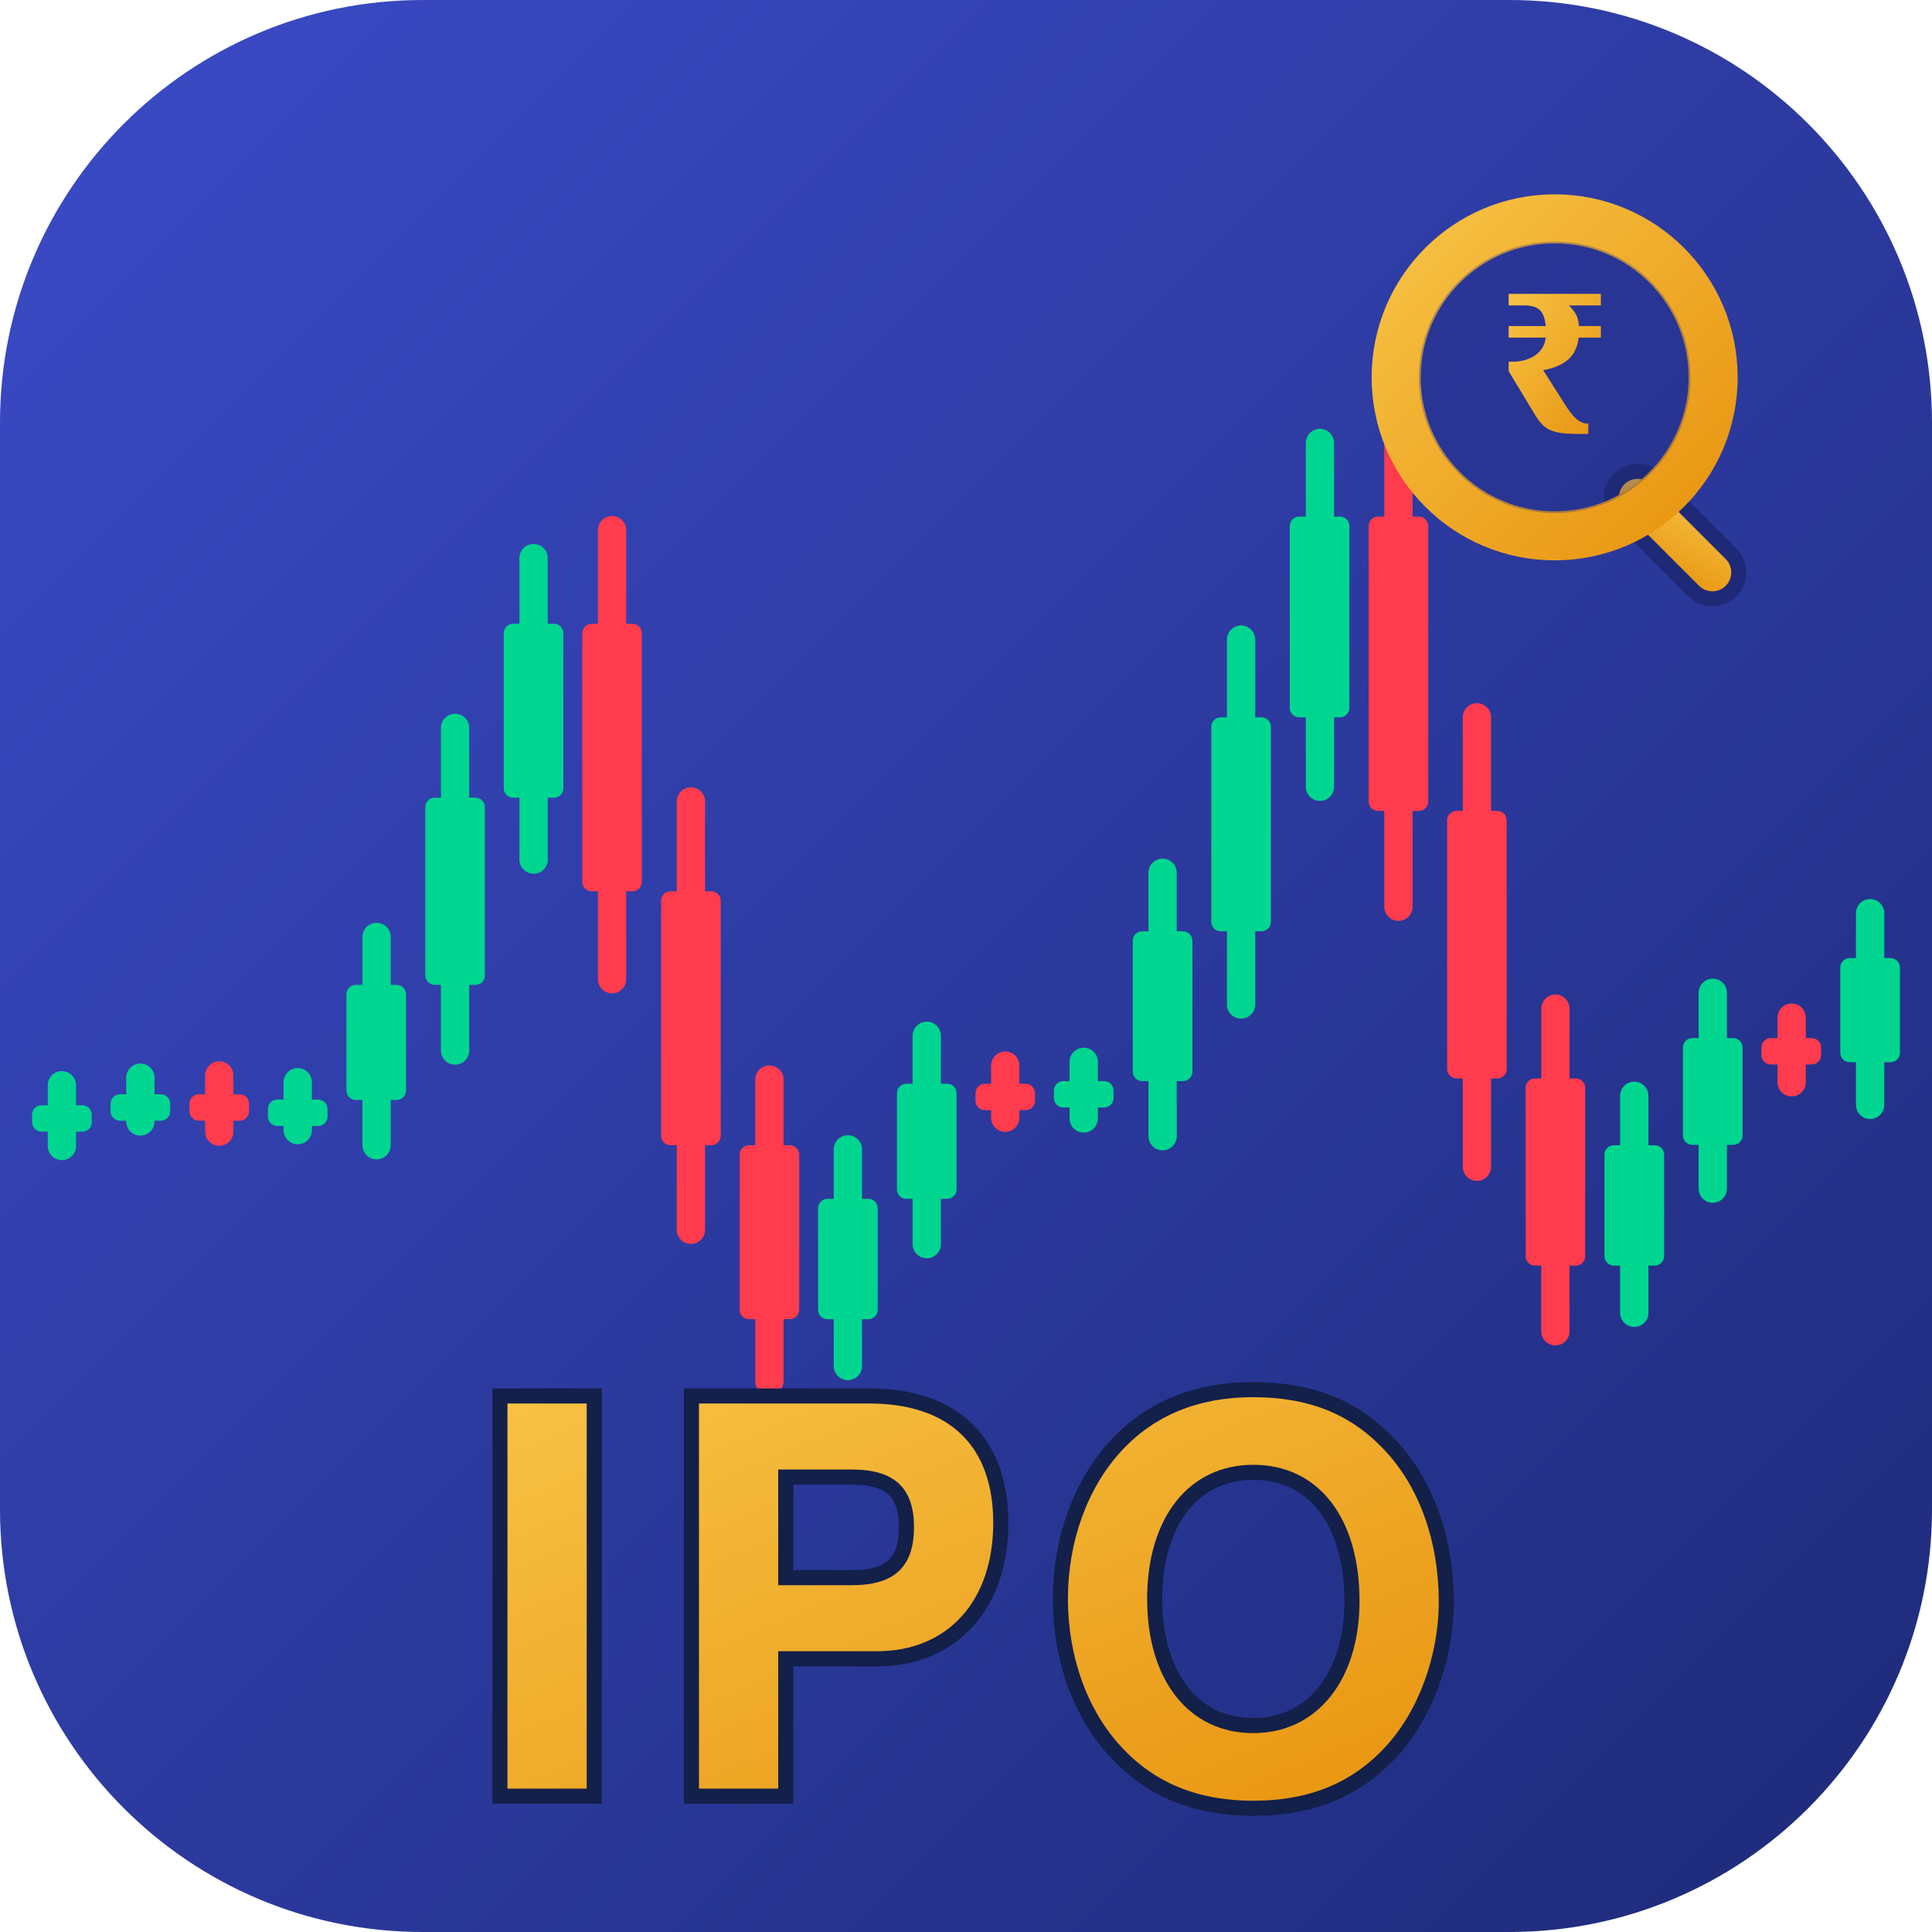
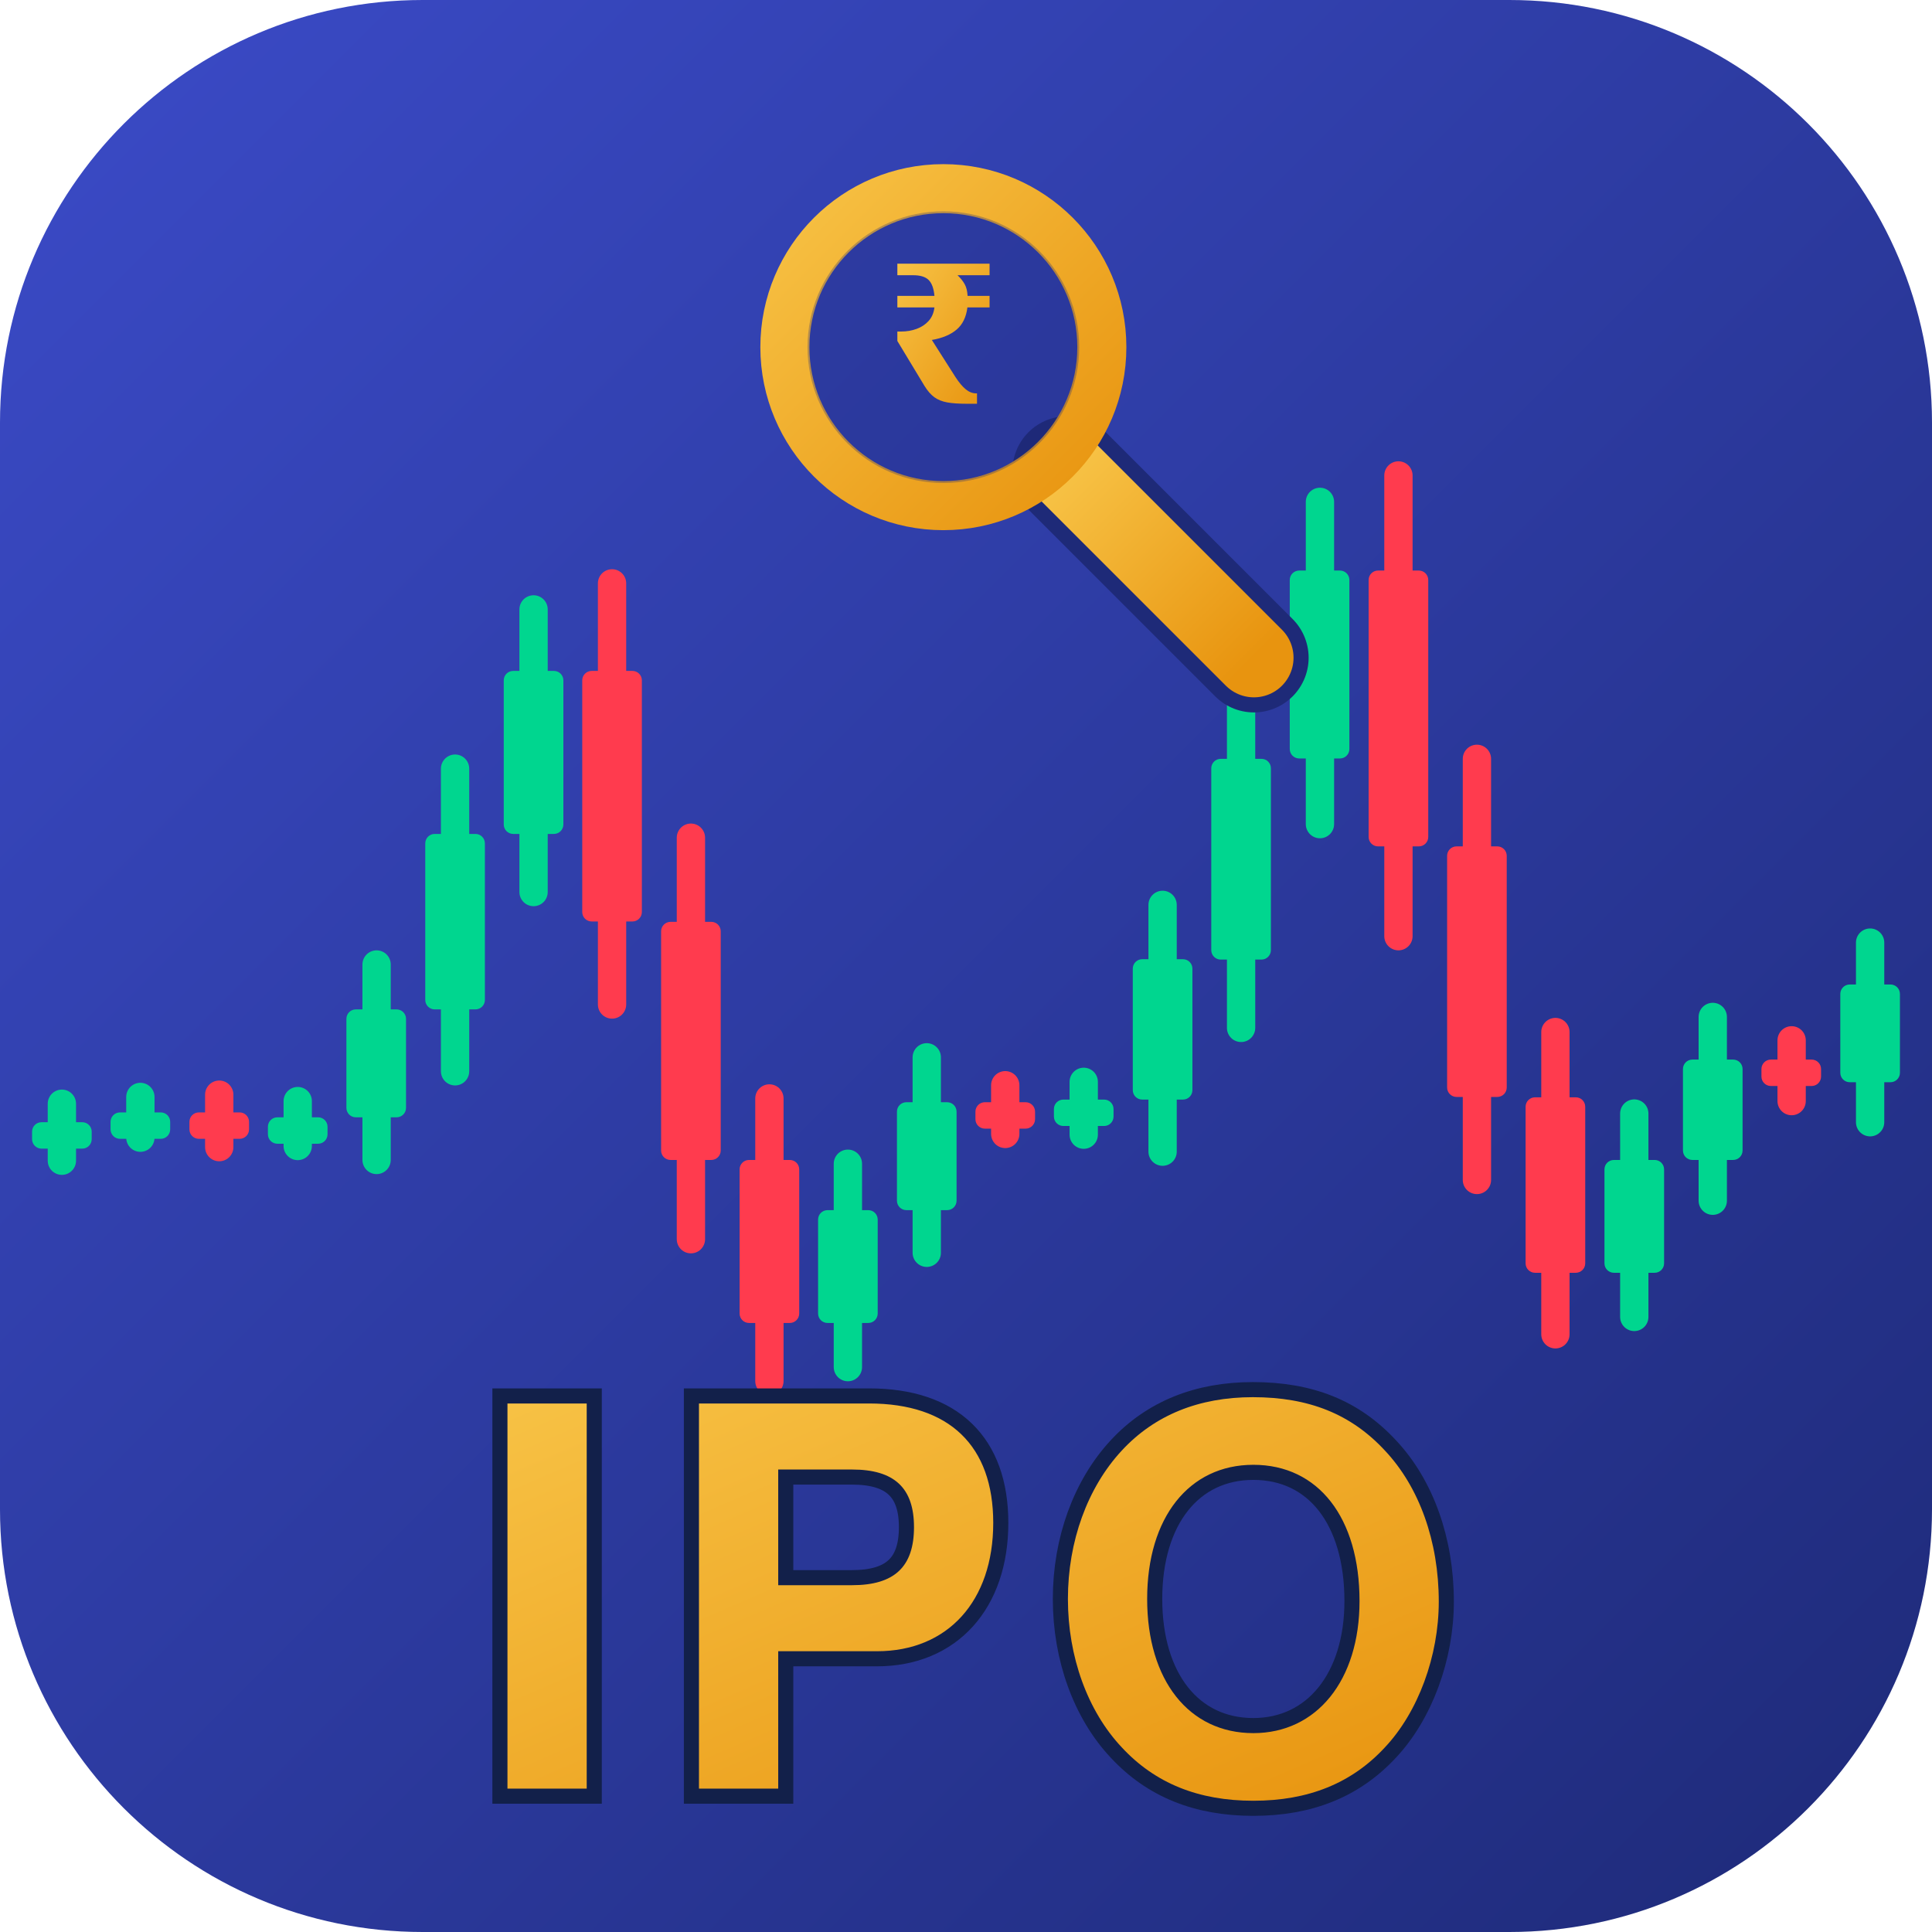
<svg xmlns="http://www.w3.org/2000/svg" viewBox="0 0 512 512" width="512" height="512">
  <defs>
    <linearGradient id="bg" x1="0" y1="0" x2="1" y2="1">
      <stop offset="0" stop-color="#3B4BC8" />
      <stop offset="1" stop-color="#1E2A78" />
    </linearGradient>
    <linearGradient id="gd" x1="0" y1="0" x2="1" y2="1">
      <stop offset="0" stop-color="#F7C245" />
      <stop offset="1" stop-color="#E8940F" />
    </linearGradient>
    <clipPath id="rr">
      <rect width="512" height="512" rx="112" />
    </clipPath>
  </defs>
  <rect width="512" height="512" rx="112" fill="url(#bg)" />
  <g clip-path="url(#rr)">
-     <line x1="16.4" y1="287.6" x2="16.4" y2="303.7" stroke="#00D68F" stroke-width="7.5" stroke-linecap="round" />
-     <rect x="8.5" y="292.9" width="15.8" height="7.0" rx="2.5" fill="#00D68F" />
-     <line x1="37.2" y1="285.6" x2="37.2" y2="297.2" stroke="#00D68F" stroke-width="7.5" stroke-linecap="round" />
-     <rect x="29.3" y="290.0" width="15.8" height="7.0" rx="2.5" fill="#00D68F" />
-     <line x1="58.1" y1="285.0" x2="58.1" y2="299.9" stroke="#FF3B4E" stroke-width="7.5" stroke-linecap="round" />
-     <rect x="50.2" y="290.0" width="15.8" height="7.0" rx="2.5" fill="#FF3B4E" />
-     <line x1="78.9" y1="286.8" x2="78.9" y2="299.5" stroke="#00D68F" stroke-width="7.5" stroke-linecap="round" />
-     <rect x="71.0" y="291.4" width="15.8" height="7.0" rx="2.5" fill="#00D68F" />
-     <line x1="99.8" y1="248.3" x2="99.8" y2="303.5" stroke="#00D68F" stroke-width="7.5" stroke-linecap="round" />
-     <rect x="91.8" y="261.0" width="15.8" height="30.5" rx="2.5" fill="#00D68F" />
-     <line x1="120.6" y1="192.9" x2="120.6" y2="278.4" stroke="#00D68F" stroke-width="7.5" stroke-linecap="round" />
-     <rect x="112.7" y="211.4" width="15.8" height="49.6" rx="2.5" fill="#00D68F" />
-     <line x1="141.4" y1="147.9" x2="141.4" y2="227.8" stroke="#00D68F" stroke-width="7.5" stroke-linecap="round" />
-     <rect x="133.5" y="165.3" width="15.8" height="46.1" rx="2.5" fill="#00D68F" />
-     <line x1="162.2" y1="140.5" x2="162.2" y2="259.5" stroke="#FF3B4E" stroke-width="7.5" stroke-linecap="round" />
-     <rect x="154.3" y="165.3" width="15.8" height="70.9" rx="2.5" fill="#FF3B4E" />
-     <line x1="183.1" y1="212.4" x2="183.1" y2="325.9" stroke="#FF3B4E" stroke-width="7.5" stroke-linecap="round" />
-     <rect x="175.2" y="236.2" width="15.8" height="67.3" rx="2.5" fill="#FF3B4E" />
-     <line x1="203.9" y1="286.1" x2="203.9" y2="366.0" stroke="#FF3B4E" stroke-width="7.5" stroke-linecap="round" />
-     <rect x="196.0" y="303.5" width="15.8" height="46.1" rx="2.5" fill="#FF3B4E" />
-     <line x1="224.7" y1="304.6" x2="224.7" y2="362.0" stroke="#00D68F" stroke-width="7.5" stroke-linecap="round" />
-     <rect x="216.8" y="317.7" width="15.8" height="31.9" rx="2.5" fill="#00D68F" />
-     <line x1="245.6" y1="274.5" x2="245.6" y2="329.7" stroke="#00D68F" stroke-width="7.5" stroke-linecap="round" />
-     <rect x="237.7" y="287.2" width="15.8" height="30.5" rx="2.5" fill="#00D68F" />
-     <line x1="266.4" y1="282.4" x2="266.4" y2="296.2" stroke="#FF3B4E" stroke-width="7.5" stroke-linecap="round" />
-     <rect x="258.5" y="287.2" width="15.8" height="7.0" rx="2.5" fill="#FF3B4E" />
-     <line x1="287.2" y1="281.4" x2="287.2" y2="296.4" stroke="#00D68F" stroke-width="7.5" stroke-linecap="round" />
-     <rect x="279.3" y="286.5" width="15.8" height="7.0" rx="2.5" fill="#00D68F" />
-     <line x1="308.1" y1="231.3" x2="308.1" y2="301.1" stroke="#00D68F" stroke-width="7.5" stroke-linecap="round" />
-     <rect x="300.2" y="246.8" width="15.8" height="39.7" rx="2.5" fill="#00D68F" />
-     <line x1="328.9" y1="169.5" x2="328.9" y2="266.2" stroke="#00D68F" stroke-width="7.5" stroke-linecap="round" />
-     <rect x="321.0" y="190.1" width="15.8" height="56.7" rx="2.5" fill="#00D68F" />
-     <line x1="349.8" y1="117.4" x2="349.8" y2="208.5" stroke="#00D68F" stroke-width="7.5" stroke-linecap="round" />
-     <rect x="341.8" y="136.9" width="15.8" height="53.2" rx="2.5" fill="#00D68F" />
-     <line x1="370.6" y1="110.0" x2="370.6" y2="240.3" stroke="#FF3B4E" stroke-width="7.5" stroke-linecap="round" />
-     <rect x="362.7" y="136.9" width="15.8" height="78.0" rx="2.5" fill="#FF3B4E" />
-     <line x1="391.4" y1="190.1" x2="391.4" y2="309.2" stroke="#FF3B4E" stroke-width="7.5" stroke-linecap="round" />
-     <rect x="383.5" y="214.9" width="15.8" height="70.9" rx="2.5" fill="#FF3B4E" />
-     <line x1="412.2" y1="267.3" x2="412.2" y2="352.8" stroke="#FF3B4E" stroke-width="7.5" stroke-linecap="round" />
-     <rect x="404.3" y="285.8" width="15.8" height="49.6" rx="2.5" fill="#FF3B4E" />
-     <line x1="433.1" y1="290.4" x2="433.1" y2="347.9" stroke="#00D68F" stroke-width="7.5" stroke-linecap="round" />
-     <rect x="425.2" y="303.5" width="15.8" height="31.9" rx="2.5" fill="#00D68F" />
-     <line x1="453.9" y1="263.1" x2="453.9" y2="315.0" stroke="#00D68F" stroke-width="7.5" stroke-linecap="round" />
-     <rect x="446.0" y="275.1" width="15.8" height="28.3" rx="2.5" fill="#00D68F" />
-     <line x1="474.8" y1="269.7" x2="474.8" y2="286.8" stroke="#FF3B4E" stroke-width="7.5" stroke-linecap="round" />
-     <rect x="466.8" y="275.1" width="15.8" height="7.0" rx="2.5" fill="#FF3B4E" />
-     <line x1="495.6" y1="242.0" x2="495.6" y2="292.8" stroke="#00D68F" stroke-width="7.5" stroke-linecap="round" />
-     <rect x="487.7" y="253.9" width="15.8" height="27.6" rx="2.5" fill="#00D68F" />
-     <rect x="434" y="122" width="42" height="14" rx="7" transform="rotate(45 434 122)" fill="url(#gd)" stroke="#1E2A78" stroke-width="4" />
-     <circle cx="412" cy="100" r="42" fill="none" stroke="url(#gd)" stroke-width="13" />
-     <circle cx="412" cy="100" r="36" fill="#1E2A78" fill-opacity="0.30" />
-     <text x="412" y="115" font-family="Georgia,'Times New Roman',serif" font-size="52" font-weight="700" fill="url(#gd)" text-anchor="middle">₹</text>
+     <line x1="16.4" y1="292.5" x2="16.4" y2="307.6" stroke="#00D68F" stroke-width="7.5" stroke-linecap="round" />
+     <rect x="8.5" y="297.4" width="15.8" height="7.0" rx="2.5" fill="#00D68F" />
+     <line x1="37.2" y1="290.7" x2="37.2" y2="301.5" stroke="#00D68F" stroke-width="7.5" stroke-linecap="round" />
+     <rect x="29.3" y="294.8" width="15.8" height="7.0" rx="2.5" fill="#00D68F" />
+     <line x1="58.1" y1="290.1" x2="58.1" y2="304.0" stroke="#FF3B4E" stroke-width="7.5" stroke-linecap="round" />
+     <rect x="50.2" y="294.8" width="15.8" height="7.0" rx="2.5" fill="#FF3B4E" />
+     <line x1="78.9" y1="291.8" x2="78.9" y2="303.7" stroke="#00D68F" stroke-width="7.5" stroke-linecap="round" />
+     <rect x="71.0" y="296.1" width="15.8" height="7.0" rx="2.5" fill="#00D68F" />
+     <line x1="99.8" y1="255.6" x2="99.8" y2="307.4" stroke="#00D68F" stroke-width="7.5" stroke-linecap="round" />
+     <rect x="91.8" y="267.5" width="15.8" height="28.6" rx="2.5" fill="#00D68F" />
+     <line x1="120.6" y1="203.7" x2="120.6" y2="283.9" stroke="#00D68F" stroke-width="7.5" stroke-linecap="round" />
+     <rect x="112.7" y="221.0" width="15.8" height="46.5" rx="2.5" fill="#00D68F" />
+     <line x1="141.4" y1="161.5" x2="141.4" y2="236.4" stroke="#00D68F" stroke-width="7.5" stroke-linecap="round" />
+     <rect x="133.5" y="177.8" width="15.8" height="43.2" rx="2.5" fill="#00D68F" />
+     <line x1="162.2" y1="154.6" x2="162.2" y2="266.2" stroke="#FF3B4E" stroke-width="7.5" stroke-linecap="round" />
+     <rect x="154.3" y="177.8" width="15.8" height="66.4" rx="2.5" fill="#FF3B4E" />
+     <line x1="183.1" y1="222.0" x2="183.1" y2="328.4" stroke="#FF3B4E" stroke-width="7.5" stroke-linecap="round" />
+     <rect x="175.2" y="244.3" width="15.8" height="63.1" rx="2.5" fill="#FF3B4E" />
+     <line x1="203.9" y1="291.1" x2="203.9" y2="366.0" stroke="#FF3B4E" stroke-width="7.5" stroke-linecap="round" />
+     <rect x="196.0" y="307.4" width="15.8" height="43.2" rx="2.5" fill="#FF3B4E" />
+     <line x1="224.7" y1="308.4" x2="224.7" y2="362.3" stroke="#00D68F" stroke-width="7.5" stroke-linecap="round" />
+     <rect x="216.8" y="320.7" width="15.8" height="29.9" rx="2.5" fill="#00D68F" />
+     <line x1="245.6" y1="280.2" x2="245.6" y2="332.0" stroke="#00D68F" stroke-width="7.5" stroke-linecap="round" />
+     <rect x="237.7" y="292.1" width="15.8" height="28.6" rx="2.5" fill="#00D68F" />
+     <line x1="266.4" y1="287.6" x2="266.4" y2="300.5" stroke="#FF3B4E" stroke-width="7.5" stroke-linecap="round" />
+     <rect x="258.5" y="292.1" width="15.8" height="7.0" rx="2.5" fill="#FF3B4E" />
+     <line x1="287.2" y1="286.7" x2="287.2" y2="300.7" stroke="#00D68F" stroke-width="7.5" stroke-linecap="round" />
+     <rect x="279.3" y="291.4" width="15.8" height="7.0" rx="2.5" fill="#00D68F" />
+     <line x1="308.1" y1="239.8" x2="308.1" y2="305.2" stroke="#00D68F" stroke-width="7.5" stroke-linecap="round" />
+     <rect x="300.2" y="254.2" width="15.8" height="37.2" rx="2.5" fill="#00D68F" />
+     <line x1="328.9" y1="181.8" x2="328.9" y2="272.4" stroke="#00D68F" stroke-width="7.5" stroke-linecap="round" />
+     <rect x="321.0" y="201.1" width="15.8" height="53.2" rx="2.5" fill="#00D68F" />
+     <line x1="349.8" y1="133.0" x2="349.8" y2="218.4" stroke="#00D68F" stroke-width="7.5" stroke-linecap="round" />
+     <rect x="341.8" y="151.2" width="15.8" height="49.8" rx="2.5" fill="#00D68F" />
+     <line x1="370.6" y1="126.0" x2="370.6" y2="248.1" stroke="#FF3B4E" stroke-width="7.5" stroke-linecap="round" />
+     <rect x="362.7" y="151.2" width="15.8" height="73.1" rx="2.5" fill="#FF3B4E" />
+     <line x1="391.4" y1="201.1" x2="391.4" y2="312.7" stroke="#FF3B4E" stroke-width="7.5" stroke-linecap="round" />
+     <rect x="383.5" y="224.3" width="15.8" height="66.4" rx="2.5" fill="#FF3B4E" />
+     <line x1="412.2" y1="273.5" x2="412.2" y2="353.6" stroke="#FF3B4E" stroke-width="7.5" stroke-linecap="round" />
+     <rect x="404.3" y="290.8" width="15.8" height="46.5" rx="2.5" fill="#FF3B4E" />
+     <line x1="433.1" y1="295.1" x2="433.1" y2="349.0" stroke="#00D68F" stroke-width="7.5" stroke-linecap="round" />
+     <rect x="425.2" y="307.4" width="15.8" height="29.9" rx="2.5" fill="#00D68F" />
+     <line x1="453.9" y1="269.5" x2="453.9" y2="318.2" stroke="#00D68F" stroke-width="7.5" stroke-linecap="round" />
+     <rect x="446.0" y="280.8" width="15.8" height="26.6" rx="2.5" fill="#00D68F" />
+     <line x1="474.8" y1="275.7" x2="474.8" y2="291.8" stroke="#FF3B4E" stroke-width="7.5" stroke-linecap="round" />
+     <rect x="466.8" y="280.8" width="15.8" height="7.0" rx="2.5" fill="#FF3B4E" />
+     <line x1="495.6" y1="249.8" x2="495.6" y2="297.4" stroke="#00D68F" stroke-width="7.5" stroke-linecap="round" />
+     <rect x="487.7" y="260.9" width="15.8" height="25.9" rx="2.5" fill="#00D68F" />
+     <line x1="282.8" y1="124.8" x2="332.3" y2="174.3" stroke="#1E2A78" stroke-width="29" stroke-linecap="round" />
+     <line x1="282.8" y1="124.8" x2="332.3" y2="174.3" stroke="url(#gd)" stroke-width="21" stroke-linecap="round" />
+     <circle cx="250" cy="92" r="42" fill="none" stroke="url(#gd)" stroke-width="13" />
+     <circle cx="250" cy="92" r="36" fill="#1E2A78" fill-opacity="0.30" />
+     <text x="250" y="107" font-family="Georgia,'Times New Roman',serif" font-size="52" font-weight="700" fill="url(#gd)" text-anchor="middle">₹</text>
    <text x="256" y="474" font-family="Helvetica Neue,Helvetica,Arial,sans-serif" font-size="140" font-weight="900" fill="url(#gd)" text-anchor="middle" letter-spacing="10" stroke="#12204A" stroke-width="8" paint-order="stroke">IPO</text>
  </g>
</svg>
